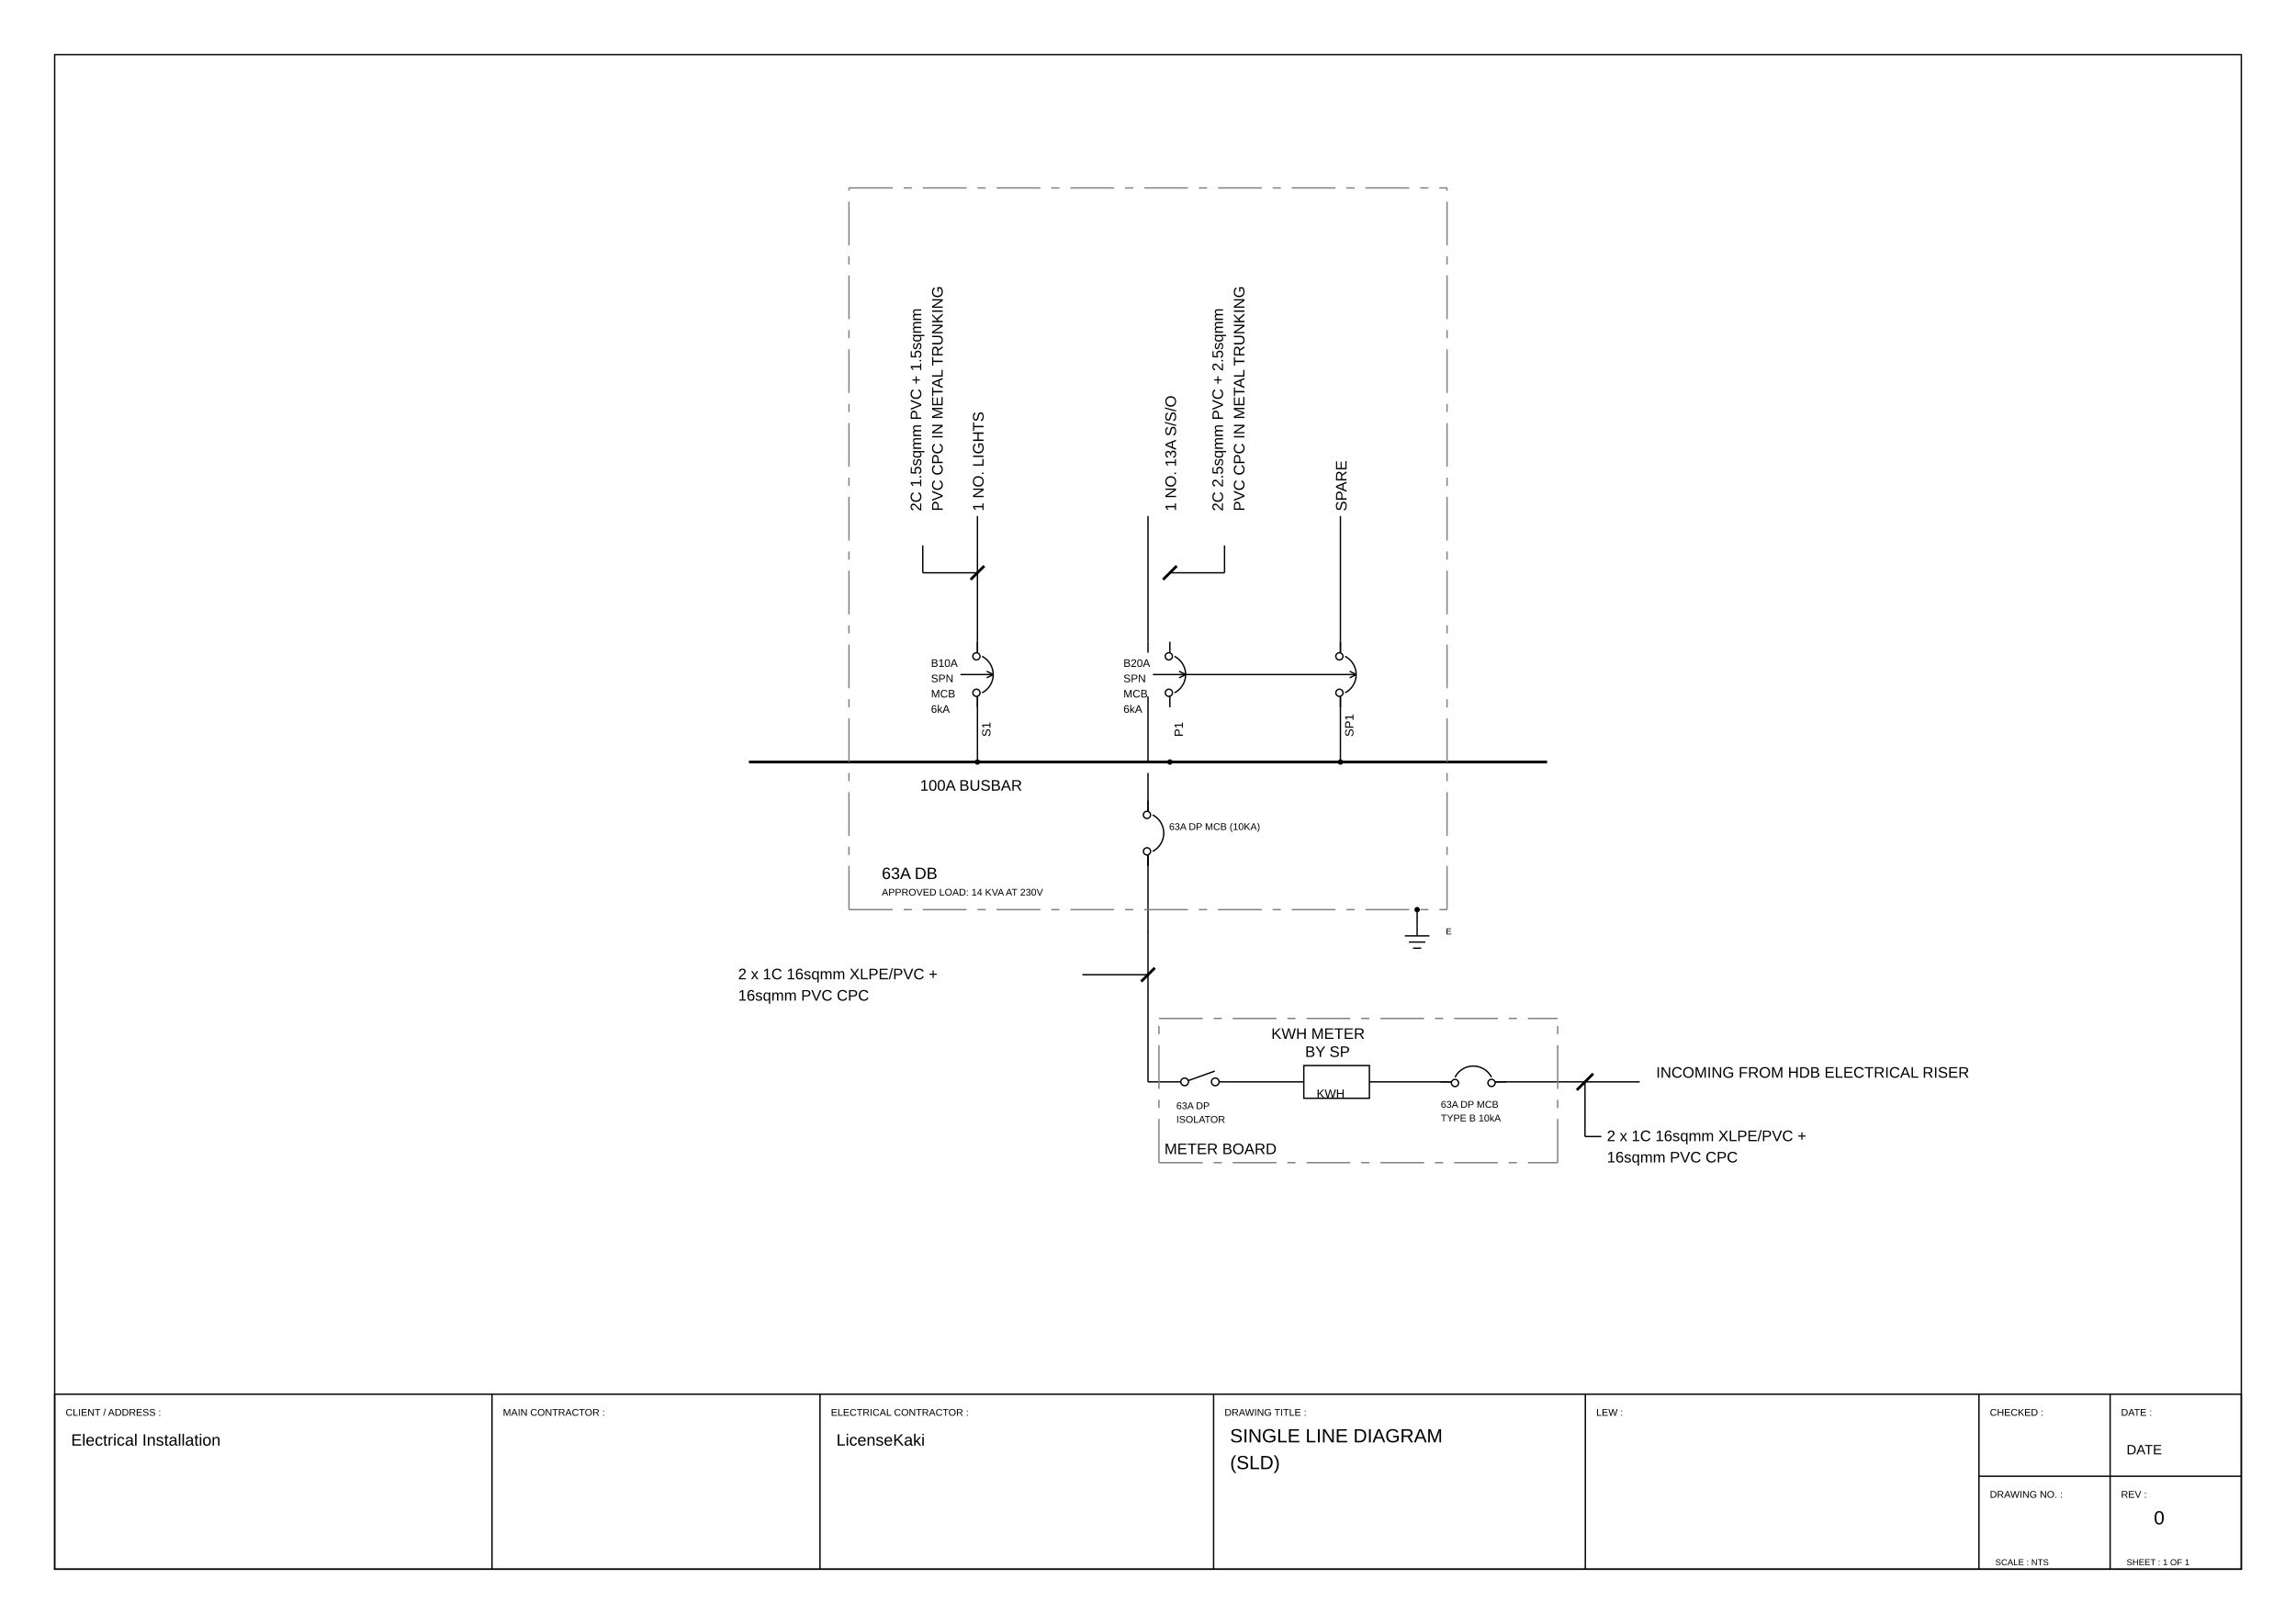
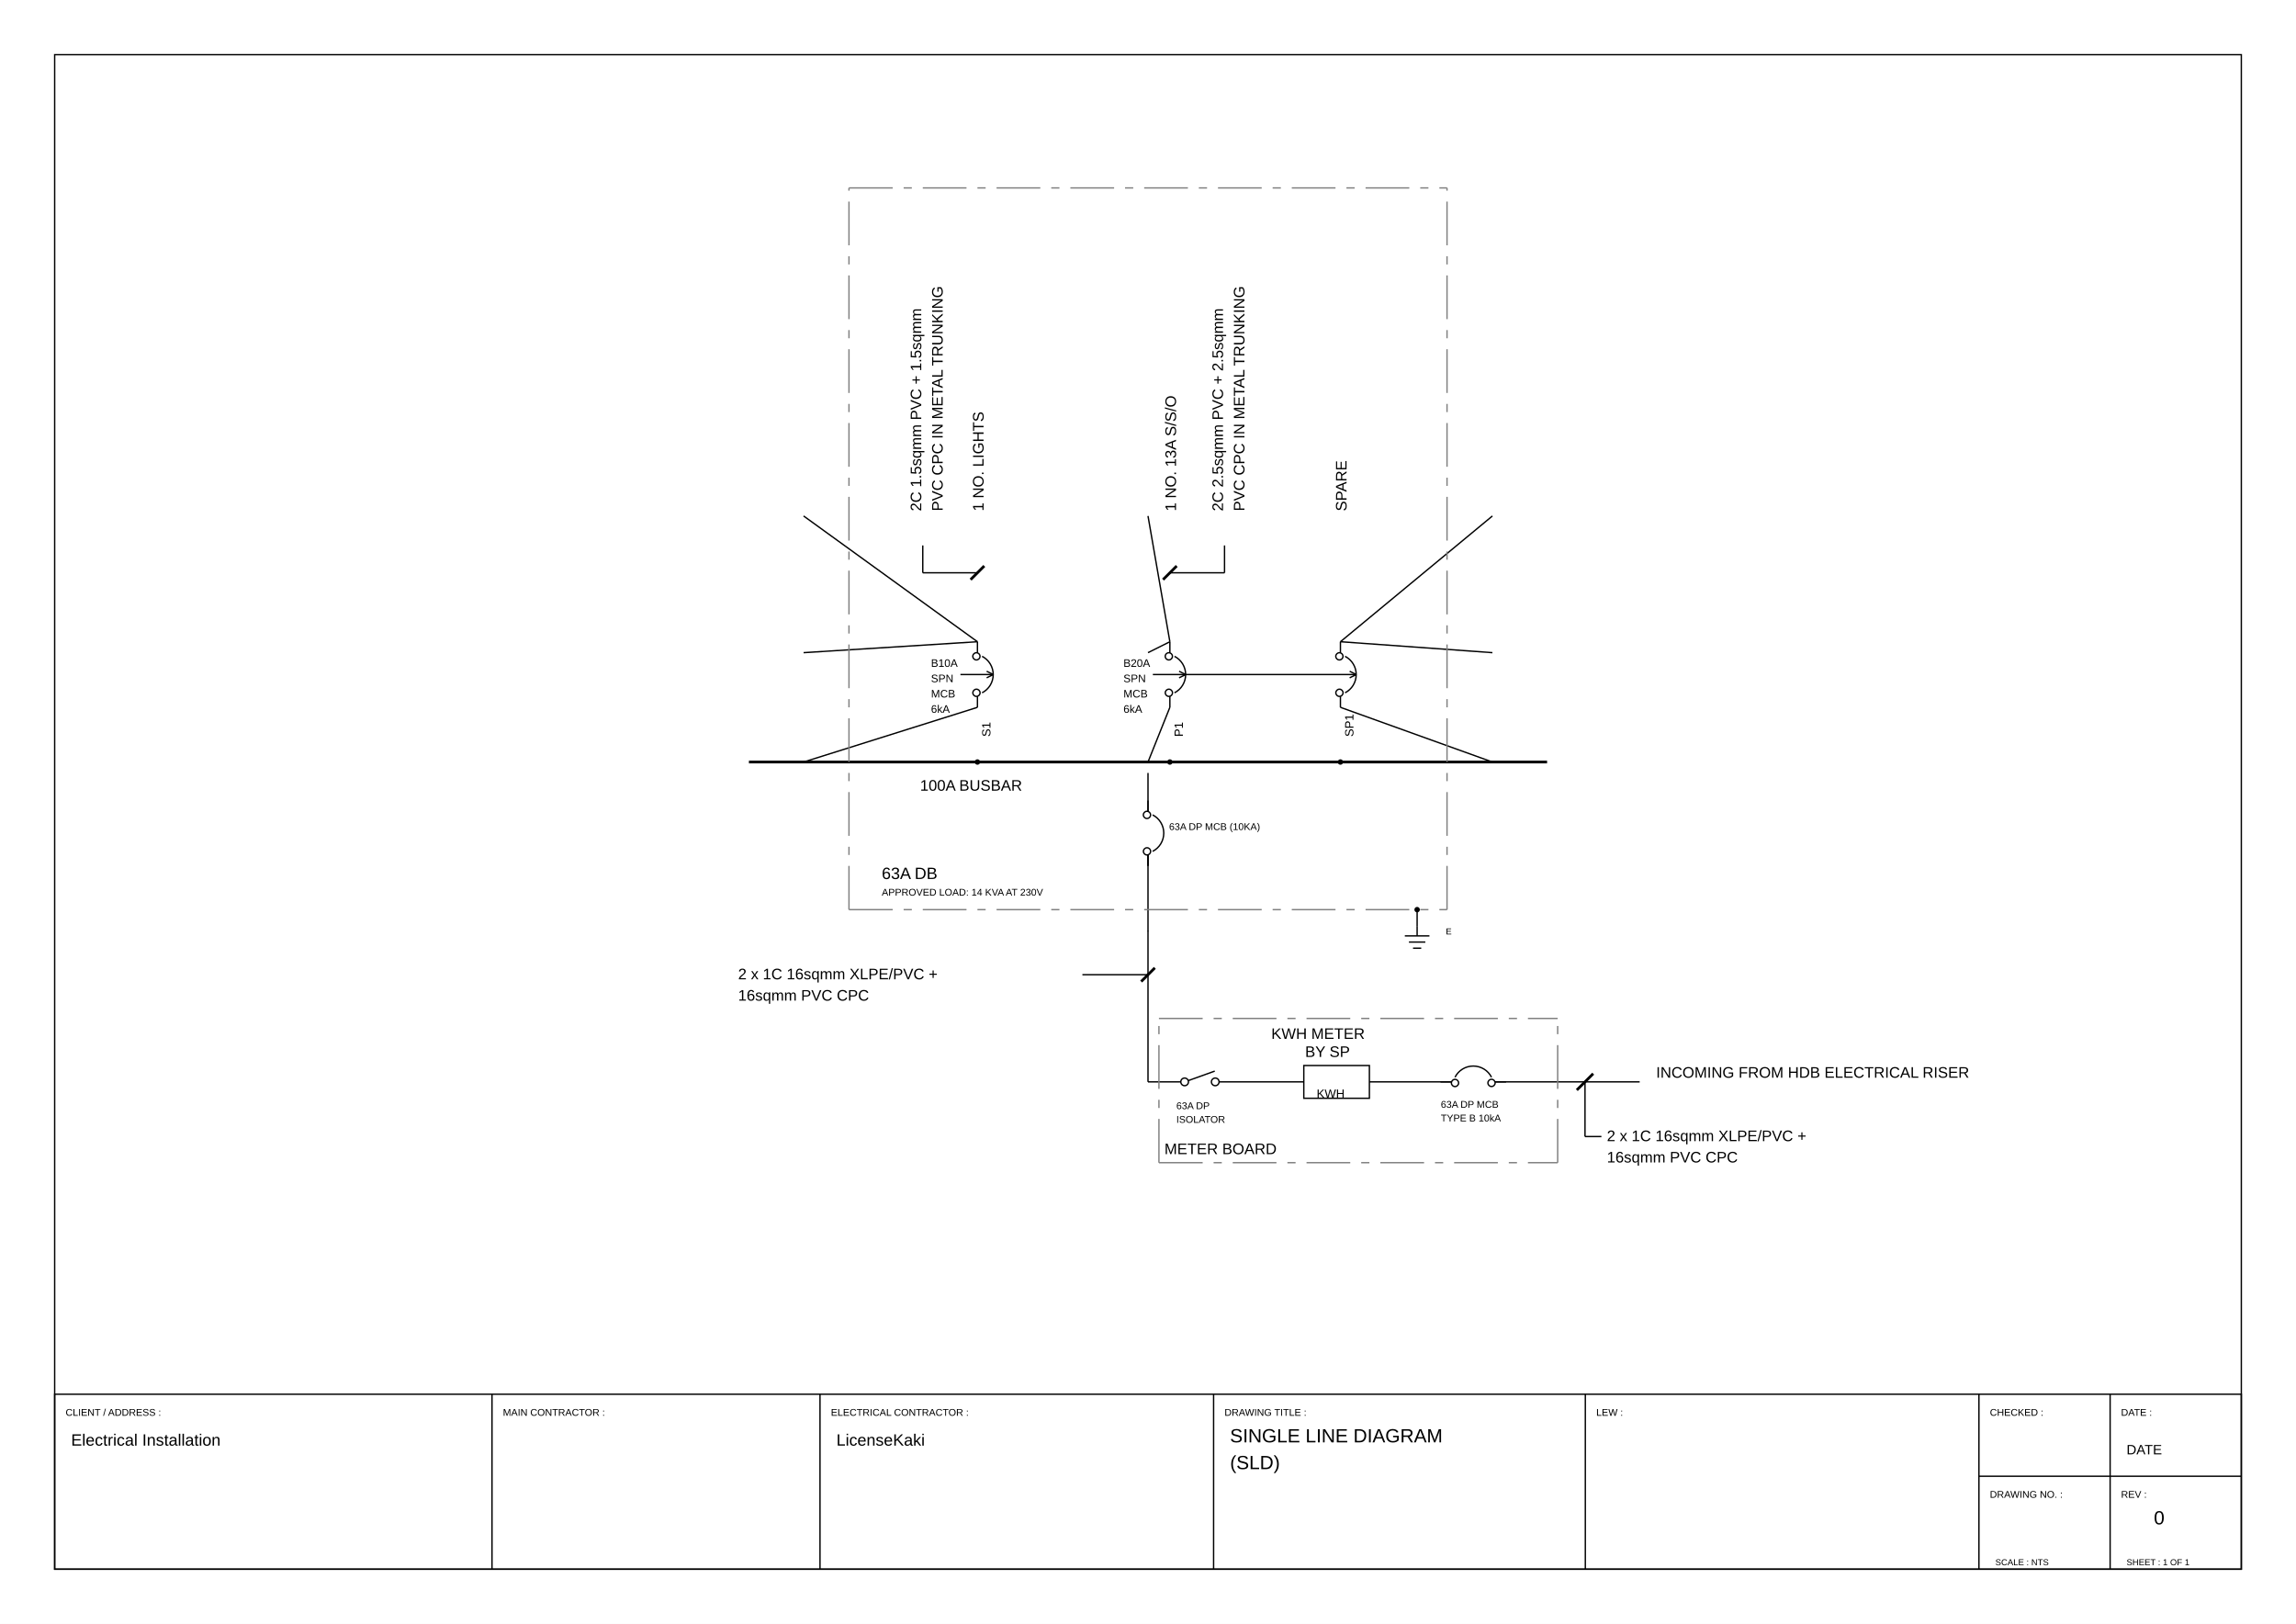
<svg xmlns="http://www.w3.org/2000/svg" viewBox="0 0 420.0 297.0" width="420.0mm" height="297.0mm">
  <rect width="420.0" height="297.0" fill="white" />
  <polygon points="10.00,287.00 410.00,287.00 410.00,10.00 10.00,10.00" stroke="#000000" stroke-width="0.25" fill="none" />
  <polygon points="10.00,287.00 410.00,287.00 410.00,255.00 10.00,255.00" stroke="#000000" stroke-width="0.25" fill="none" />
  <line x1="90.00" y1="255.00" x2="90.00" y2="287.00" stroke="#000000" stroke-width="0.25" fill="none" />
  <line x1="150.00" y1="255.00" x2="150.00" y2="287.00" stroke="#000000" stroke-width="0.25" fill="none" />
  <line x1="222.00" y1="255.00" x2="222.00" y2="287.00" stroke="#000000" stroke-width="0.25" fill="none" />
  <line x1="290.00" y1="255.00" x2="290.00" y2="287.00" stroke="#000000" stroke-width="0.25" fill="none" />
  <line x1="362.00" y1="255.00" x2="362.00" y2="287.00" stroke="#000000" stroke-width="0.25" fill="none" />
  <line x1="362.00" y1="270.00" x2="410.00" y2="270.00" stroke="#000000" stroke-width="0.25" fill="none" />
  <line x1="386.00" y1="255.00" x2="386.00" y2="287.00" stroke="#000000" stroke-width="0.25" fill="none" />
  <text x="12.00" y="258.94" font-family="Arial, Helvetica, sans-serif" font-size="1.8" fill="#000000">CLIENT / ADDRESS :</text>
  <text x="92.00" y="258.94" font-family="Arial, Helvetica, sans-serif" font-size="1.8" fill="#000000">MAIN CONTRACTOR :</text>
  <text x="152.00" y="258.94" font-family="Arial, Helvetica, sans-serif" font-size="1.8" fill="#000000">ELECTRICAL CONTRACTOR :</text>
  <text x="224.00" y="258.94" font-family="Arial, Helvetica, sans-serif" font-size="1.8" fill="#000000">DRAWING TITLE :</text>
  <text x="292.00" y="258.94" font-family="Arial, Helvetica, sans-serif" font-size="1.8" fill="#000000">LEW :</text>
  <text x="364.00" y="258.94" font-family="Arial, Helvetica, sans-serif" font-size="1.8" fill="#000000">CHECKED :</text>
  <text x="388.00" y="258.94" font-family="Arial, Helvetica, sans-serif" font-size="1.8" fill="#000000">DATE :</text>
  <text x="364.00" y="273.94" font-family="Arial, Helvetica, sans-serif" font-size="1.8" fill="#000000">DRAWING NO. :</text>
  <text x="388.00" y="273.94" font-family="Arial, Helvetica, sans-serif" font-size="1.8" fill="#000000">REV :</text>
  <circle cx="222.30" cy="197.87" r="0.70" stroke="#000000" stroke-width="0.25" fill="none" />
  <circle cx="216.70" cy="197.87" r="0.70" stroke="#000000" stroke-width="0.25" fill="none" />
  <polyline points="217.36,197.64 222.21,195.90" stroke="#000000" stroke-width="0.25" fill="none" />
  <text x="215.18" y="202.86" font-family="Arial, Helvetica, sans-serif" font-size="1.8" fill="#000000">
    <tspan x="215.18">63A DP</tspan>
    <tspan x="215.18" dy="2.5">ISOLATOR</tspan>
  </text>
  <polygon points="238.50,194.88 250.50,194.88 250.50,200.87 238.50,200.87" stroke="#000000" stroke-width="0.25" fill="none" />
  <text x="240.84" y="200.79" font-family="Arial, Helvetica, sans-serif" font-size="2.2" fill="#000000">KWH</text>
  <text x="232.55" y="190.01" font-family="Arial, Helvetica, sans-serif" font-size="2.8" fill="#000000">KWH METER</text>
  <text x="238.74" y="193.31" font-family="Arial, Helvetica, sans-serif" font-size="2.8" fill="#000000">BY SP</text>
  <path d="M 272.84,197.02 A 3.75,3.75 0 0,0 266.16,197.02" stroke="#000000" stroke-width="0.25" fill="none" />
  <circle cx="266.16" cy="198.07" r="0.66" stroke="#000000" stroke-width="0.25" fill="none" />
  <circle cx="272.84" cy="198.06" r="0.66" stroke="#000000" stroke-width="0.25" fill="none" />
  <line x1="265.50" y1="197.87" x2="263.50" y2="197.87" stroke="#000000" stroke-width="0.25" fill="none" />
  <line x1="273.50" y1="197.87" x2="275.50" y2="197.87" stroke="#000000" stroke-width="0.25" fill="none" />
  <text x="263.56" y="202.61" font-family="Arial, Helvetica, sans-serif" font-size="1.8" fill="#000000">
    <tspan x="263.56">63A DP MCB</tspan>
    <tspan x="263.56" dy="2.5">TYPE B 10kA</tspan>
  </text>
  <text x="302.94" y="197.11" font-family="Arial, Helvetica, sans-serif" font-size="2.8" fill="#000000">INCOMING FROM HDB ELECTRICAL RISER</text>
  <text x="293.94" y="208.71" font-family="Arial, Helvetica, sans-serif" font-size="2.8" fill="#000000">
    <tspan x="293.94">2 x 1C 16sqmm XLPE/PVC +</tspan>
    <tspan x="293.94" dy="3.9">16sqmm PVC CPC</tspan>
  </text>
  <text x="213.00" y="211.09" font-family="Arial, Helvetica, sans-serif" font-size="2.8" fill="#000000">METER BOARD</text>
  <path d="M 210.85,155.71 A 3.75,3.75 0 0,0 210.85,149.04" stroke="#000000" stroke-width="0.25" fill="none" />
  <circle cx="209.81" cy="149.04" r="0.66" stroke="#000000" stroke-width="0.25" fill="none" />
  <circle cx="209.82" cy="155.71" r="0.66" stroke="#000000" stroke-width="0.25" fill="none" />
  <line x1="210.00" y1="156.37" x2="210.00" y2="158.37" stroke="#000000" stroke-width="0.25" fill="none" />
  <line x1="210.00" y1="148.37" x2="210.00" y2="146.37" stroke="#000000" stroke-width="0.25" fill="none" />
  <text x="213.85" y="151.81" font-family="Arial, Helvetica, sans-serif" font-size="1.8" fill="#000000">63A DP MCB (10KA)</text>
  <line x1="137.00" y1="139.37" x2="283.00" y2="139.37" stroke="#000000" stroke-width="0.50" fill="none" />
  <text x="168.30" y="144.61" font-family="Arial, Helvetica, sans-serif" font-size="2.8" fill="#000000">100A BUSBAR</text>
  <text x="180.30" y="135.63" font-family="Arial, Helvetica, sans-serif" font-size="2.2" fill="#000000" transform="rotate(-90.0,180.30,134.75)">S1</text>
  <path d="M 179.65,126.71 A 3.75,3.75 0 0,0 179.65,120.04" stroke="#000000" stroke-width="0.25" fill="none" />
  <circle cx="178.61" cy="120.04" r="0.66" stroke="#000000" stroke-width="0.25" fill="none" />
  <circle cx="178.62" cy="126.71" r="0.66" stroke="#000000" stroke-width="0.25" fill="none" />
  <line x1="178.80" y1="127.37" x2="178.80" y2="129.37" stroke="#000000" stroke-width="0.25" fill="none" />
  <line x1="178.80" y1="119.37" x2="178.80" y2="117.37" stroke="#000000" stroke-width="0.25" fill="none" />
  <line x1="175.69" y1="123.37" x2="181.69" y2="123.37" stroke="#000000" stroke-width="0.25" fill="none" />
  <line x1="181.69" y1="123.37" x2="180.49" y2="122.77" stroke="#000000" stroke-width="0.25" fill="none" />
  <line x1="181.69" y1="123.37" x2="180.49" y2="123.97" stroke="#000000" stroke-width="0.25" fill="none" />
  <text x="170.30" y="121.97" font-family="Arial, Helvetica, sans-serif" font-size="2.0" fill="#000000">
    <tspan x="170.30">B10A</tspan>
    <tspan x="170.30" dy="2.8">SPN</tspan>
    <tspan x="170.30" dy="2.8">MCB</tspan>
    <tspan x="170.30" dy="2.8">6kA</tspan>
  </text>
  <text x="178.80" y="94.61" font-family="Arial, Helvetica, sans-serif" font-size="2.8" fill="#000000" transform="rotate(-90.0,178.80,93.49)">1 NO. LIGHTS</text>
  <text x="215.50" y="135.63" font-family="Arial, Helvetica, sans-serif" font-size="2.2" fill="#000000" transform="rotate(-90.0,215.50,134.75)">P1</text>
  <path d="M 214.85,126.71 A 3.75,3.75 0 0,0 214.85,120.04" stroke="#000000" stroke-width="0.25" fill="none" />
  <circle cx="213.81" cy="120.04" r="0.66" stroke="#000000" stroke-width="0.25" fill="none" />
  <circle cx="213.82" cy="126.71" r="0.66" stroke="#000000" stroke-width="0.25" fill="none" />
  <line x1="214.00" y1="127.37" x2="214.00" y2="129.37" stroke="#000000" stroke-width="0.25" fill="none" />
  <line x1="214.00" y1="119.37" x2="214.00" y2="117.37" stroke="#000000" stroke-width="0.25" fill="none" />
  <line x1="210.89" y1="123.37" x2="216.89" y2="123.37" stroke="#000000" stroke-width="0.25" fill="none" />
  <line x1="216.89" y1="123.37" x2="215.69" y2="122.77" stroke="#000000" stroke-width="0.25" fill="none" />
  <line x1="216.89" y1="123.37" x2="215.69" y2="123.97" stroke="#000000" stroke-width="0.25" fill="none" />
  <text x="205.50" y="121.97" font-family="Arial, Helvetica, sans-serif" font-size="2.0" fill="#000000">
    <tspan x="205.50">B20A</tspan>
    <tspan x="205.50" dy="2.8">SPN</tspan>
    <tspan x="205.50" dy="2.8">MCB</tspan>
    <tspan x="205.50" dy="2.8">6kA</tspan>
  </text>
  <text x="214.00" y="94.61" font-family="Arial, Helvetica, sans-serif" font-size="2.8" fill="#000000" transform="rotate(-90.0,214.00,93.49)">1 NO. 13A S/S/O</text>
  <text x="246.70" y="135.63" font-family="Arial, Helvetica, sans-serif" font-size="2.2" fill="#000000" transform="rotate(-90.0,246.70,134.75)">SP1</text>
  <path d="M 246.05,126.71 A 3.75,3.75 0 0,0 246.05,120.04" stroke="#000000" stroke-width="0.25" fill="none" />
  <circle cx="245.01" cy="120.04" r="0.66" stroke="#000000" stroke-width="0.25" fill="none" />
  <circle cx="245.02" cy="126.71" r="0.66" stroke="#000000" stroke-width="0.25" fill="none" />
  <line x1="245.20" y1="127.37" x2="245.20" y2="129.37" stroke="#000000" stroke-width="0.25" fill="none" />
  <line x1="245.20" y1="119.37" x2="245.20" y2="117.37" stroke="#000000" stroke-width="0.25" fill="none" />
  <line x1="216.89" y1="123.37" x2="248.09" y2="123.37" stroke="#000000" stroke-width="0.25" fill="none" />
  <line x1="248.09" y1="123.37" x2="246.89" y2="122.77" stroke="#000000" stroke-width="0.25" fill="none" />
  <line x1="248.09" y1="123.37" x2="246.89" y2="123.97" stroke="#000000" stroke-width="0.25" fill="none" />
  <text x="245.20" y="94.61" font-family="Arial, Helvetica, sans-serif" font-size="2.8" fill="#000000" transform="rotate(-90.0,245.20,93.49)">SPARE</text>
  <text x="167.40" y="94.61" font-family="Arial, Helvetica, sans-serif" font-size="2.8" fill="#000000" transform="rotate(-90.0,167.40,93.49)">2C 1.5sqmm PVC + 1.5sqmm</text>
  <text x="171.32" y="94.61" font-family="Arial, Helvetica, sans-serif" font-size="2.8" fill="#000000" transform="rotate(-90.0,171.32,93.49)">PVC CPC IN METAL TRUNKING</text>
  <text x="222.60" y="94.61" font-family="Arial, Helvetica, sans-serif" font-size="2.8" fill="#000000" transform="rotate(-90.0,222.60,93.49)">2C 2.5sqmm PVC + 2.5sqmm</text>
  <text x="226.52" y="94.61" font-family="Arial, Helvetica, sans-serif" font-size="2.8" fill="#000000" transform="rotate(-90.0,226.52,93.49)">PVC CPC IN METAL TRUNKING</text>
  <text x="161.30" y="160.77" font-family="Arial, Helvetica, sans-serif" font-size="3.0" fill="#000000">63A DB</text>
  <text x="161.30" y="163.81" font-family="Arial, Helvetica, sans-serif" font-size="1.8" fill="#000000">APPROVED LOAD: 14 KVA AT 230V</text>
  <line x1="259.23" y1="169.37" x2="259.23" y2="171.17" stroke="#000000" stroke-width="0.25" fill="none" />
  <line x1="256.98" y1="171.17" x2="261.48" y2="171.17" stroke="#000000" stroke-width="0.25" fill="none" />
  <line x1="257.73" y1="172.30" x2="260.73" y2="172.30" stroke="#000000" stroke-width="0.25" fill="none" />
  <line x1="258.48" y1="173.42" x2="259.98" y2="173.42" stroke="#000000" stroke-width="0.25" fill="none" />
  <text x="264.48" y="170.90" font-family="Arial, Helvetica, sans-serif" font-size="1.6" fill="#000000">E</text>
  <text x="135.02" y="179.11" font-family="Arial, Helvetica, sans-serif" font-size="2.8" fill="#000000">
    <tspan x="135.02">2 x 1C 16sqmm XLPE/PVC +</tspan>
    <tspan x="135.02" dy="3.9">16sqmm PVC CPC</tspan>
  </text>
  <line x1="210.00" y1="197.87" x2="216.00" y2="197.87" stroke="#000000" stroke-width="0.25" fill="none" />
  <line x1="223.00" y1="197.87" x2="238.50" y2="197.87" stroke="#000000" stroke-width="0.25" fill="none" />
  <line x1="250.50" y1="197.87" x2="265.50" y2="197.87" stroke="#000000" stroke-width="0.25" fill="none" />
  <line x1="273.50" y1="197.87" x2="299.94" y2="197.87" stroke="#000000" stroke-width="0.25" fill="none" />
+   <line x1="288.44" y1="199.37" x2="291.44" y2="196.37" stroke="#000000" stroke-width="0.50" fill="none" />
  <line x1="289.94" y1="197.87" x2="289.94" y2="207.87" stroke="#000000" stroke-width="0.25" fill="none" />
+   <line x1="289.94" y1="207.87" x2="292.94" y2="207.87" stroke="#000000" stroke-width="0.25" fill="none" />
  <line x1="210.00" y1="197.87" x2="210.00" y2="170.27" stroke="#000000" stroke-width="0.25" fill="none" />
+   <line x1="208.75" y1="179.52" x2="211.25" y2="177.02" stroke="#000000" stroke-width="0.50" fill="none" />
+   <line x1="210.00" y1="178.27" x2="198.00" y2="178.27" stroke="#000000" stroke-width="0.25" fill="none" />
  <line x1="210.00" y1="170.37" x2="210.00" y2="156.37" stroke="#000000" stroke-width="0.25" fill="none" />
  <line x1="210.00" y1="158.37" x2="210.00" y2="156.37" stroke="#000000" stroke-width="0.25" fill="none" />
  <line x1="210.00" y1="148.37" x2="210.00" y2="146.37" stroke="#000000" stroke-width="0.25" fill="none" />
  <line x1="210.00" y1="146.37" x2="210.00" y2="141.37" stroke="#000000" stroke-width="0.25" fill="none" />
-   <line x1="178.80" y1="139.37" x2="178.80" y2="127.37" stroke="#000000" stroke-width="0.25" fill="none" />
-   <line x1="178.80" y1="119.37" x2="178.80" y2="117.37" stroke="#000000" stroke-width="0.25" fill="none" />
-   <line x1="178.80" y1="117.37" x2="178.80" y2="94.37" stroke="#000000" stroke-width="0.25" fill="none" />
-   <line x1="210.00" y1="139.37" x2="210.00" y2="127.37" stroke="#000000" stroke-width="0.25" fill="none" />
-   <line x1="210.00" y1="119.37" x2="210.00" y2="117.37" stroke="#000000" stroke-width="0.25" fill="none" />
-   <line x1="210.00" y1="117.37" x2="210.00" y2="94.37" stroke="#000000" stroke-width="0.25" fill="none" />
-   <line x1="245.20" y1="139.37" x2="245.20" y2="127.37" stroke="#000000" stroke-width="0.25" fill="none" />
-   <line x1="245.20" y1="119.37" x2="245.20" y2="117.37" stroke="#000000" stroke-width="0.25" fill="none" />
-   <line x1="245.20" y1="117.37" x2="245.20" y2="94.37" stroke="#000000" stroke-width="0.25" fill="none" />
+   <line x1="147.00" y1="139.37" x2="178.80" y2="129.37" stroke="#000000" stroke-width="0.25" fill="none" />
+   <line x1="147.00" y1="119.37" x2="178.80" y2="117.37" stroke="#000000" stroke-width="0.25" fill="none" />
+   <line x1="178.80" y1="117.37" x2="147.00" y2="94.37" stroke="#000000" stroke-width="0.25" fill="none" />
+   <line x1="210.00" y1="139.37" x2="214.00" y2="129.37" stroke="#000000" stroke-width="0.25" fill="none" />
+   <line x1="210.00" y1="119.37" x2="214.00" y2="117.37" stroke="#000000" stroke-width="0.25" fill="none" />
+   <line x1="214.00" y1="117.37" x2="210.00" y2="94.37" stroke="#000000" stroke-width="0.25" fill="none" />
+   <line x1="273.00" y1="139.37" x2="245.20" y2="129.37" stroke="#000000" stroke-width="0.25" fill="none" />
+   <line x1="273.00" y1="119.37" x2="245.20" y2="117.37" stroke="#000000" stroke-width="0.25" fill="none" />
+   <line x1="245.20" y1="117.37" x2="273.00" y2="94.37" stroke="#000000" stroke-width="0.25" fill="none" />
+   <line x1="168.80" y1="104.76" x2="178.80" y2="104.76" stroke="#000000" stroke-width="0.25" fill="none" />
+   <line x1="177.55" y1="106.01" x2="180.05" y2="103.51" stroke="#000000" stroke-width="0.50" fill="none" />
  <line x1="168.80" y1="104.76" x2="168.80" y2="99.76" stroke="#000000" stroke-width="0.25" fill="none" />
+   <line x1="214.00" y1="104.76" x2="224.00" y2="104.76" stroke="#000000" stroke-width="0.25" fill="none" />
+   <line x1="212.75" y1="106.01" x2="215.25" y2="103.51" stroke="#000000" stroke-width="0.50" fill="none" />
  <line x1="224.00" y1="104.76" x2="224.00" y2="99.76" stroke="#000000" stroke-width="0.25" fill="none" />
  <line x1="259.23" y1="166.37" x2="259.23" y2="169.37" stroke="#000000" stroke-width="0.25" fill="none" />
-   <line x1="288.44" y1="199.37" x2="291.44" y2="196.37" stroke="#000000" stroke-width="0.50" fill="none" />
-   <line x1="208.75" y1="179.52" x2="211.25" y2="177.02" stroke="#000000" stroke-width="0.50" fill="none" />
-   <line x1="177.55" y1="106.01" x2="180.05" y2="103.51" stroke="#000000" stroke-width="0.50" fill="none" />
-   <line x1="212.75" y1="106.01" x2="215.25" y2="103.51" stroke="#000000" stroke-width="0.50" fill="none" />
-   <line x1="289.94" y1="207.87" x2="292.94" y2="207.87" stroke="#000000" stroke-width="0.25" fill="none" />
-   <line x1="210.00" y1="178.27" x2="198.00" y2="178.27" stroke="#000000" stroke-width="0.25" fill="none" />
-   <line x1="168.80" y1="104.76" x2="178.80" y2="104.76" stroke="#000000" stroke-width="0.25" fill="none" />
-   <line x1="214.00" y1="104.76" x2="224.00" y2="104.76" stroke="#000000" stroke-width="0.25" fill="none" />
  <line x1="212.00" y1="212.65" x2="220.00" y2="212.65" stroke="#808080" stroke-width="0.25" fill="none" />
  <line x1="222.00" y1="212.65" x2="223.50" y2="212.65" stroke="#808080" stroke-width="0.25" fill="none" />
  <line x1="225.50" y1="212.65" x2="233.50" y2="212.65" stroke="#808080" stroke-width="0.25" fill="none" />
  <line x1="235.50" y1="212.65" x2="237.00" y2="212.65" stroke="#808080" stroke-width="0.25" fill="none" />
  <line x1="239.00" y1="212.65" x2="247.00" y2="212.65" stroke="#808080" stroke-width="0.25" fill="none" />
  <line x1="249.00" y1="212.65" x2="250.50" y2="212.65" stroke="#808080" stroke-width="0.25" fill="none" />
  <line x1="252.50" y1="212.65" x2="260.50" y2="212.65" stroke="#808080" stroke-width="0.25" fill="none" />
  <line x1="262.50" y1="212.65" x2="264.00" y2="212.65" stroke="#808080" stroke-width="0.25" fill="none" />
  <line x1="266.00" y1="212.65" x2="274.00" y2="212.65" stroke="#808080" stroke-width="0.25" fill="none" />
  <line x1="276.00" y1="212.65" x2="277.50" y2="212.65" stroke="#808080" stroke-width="0.25" fill="none" />
  <line x1="279.50" y1="212.65" x2="284.94" y2="212.65" stroke="#808080" stroke-width="0.25" fill="none" />
  <line x1="212.00" y1="186.27" x2="220.00" y2="186.27" stroke="#808080" stroke-width="0.25" fill="none" />
  <line x1="222.00" y1="186.27" x2="223.50" y2="186.27" stroke="#808080" stroke-width="0.25" fill="none" />
  <line x1="225.50" y1="186.27" x2="233.50" y2="186.27" stroke="#808080" stroke-width="0.25" fill="none" />
  <line x1="235.50" y1="186.27" x2="237.00" y2="186.27" stroke="#808080" stroke-width="0.25" fill="none" />
  <line x1="239.00" y1="186.27" x2="247.00" y2="186.27" stroke="#808080" stroke-width="0.25" fill="none" />
  <line x1="249.00" y1="186.27" x2="250.50" y2="186.27" stroke="#808080" stroke-width="0.25" fill="none" />
  <line x1="252.50" y1="186.27" x2="260.50" y2="186.27" stroke="#808080" stroke-width="0.25" fill="none" />
  <line x1="262.50" y1="186.27" x2="264.00" y2="186.27" stroke="#808080" stroke-width="0.25" fill="none" />
  <line x1="266.00" y1="186.27" x2="274.00" y2="186.27" stroke="#808080" stroke-width="0.25" fill="none" />
  <line x1="276.00" y1="186.27" x2="277.50" y2="186.27" stroke="#808080" stroke-width="0.25" fill="none" />
  <line x1="279.50" y1="186.27" x2="284.94" y2="186.27" stroke="#808080" stroke-width="0.25" fill="none" />
  <line x1="212.00" y1="212.65" x2="212.00" y2="204.65" stroke="#808080" stroke-width="0.25" fill="none" />
  <line x1="212.00" y1="202.65" x2="212.00" y2="201.15" stroke="#808080" stroke-width="0.25" fill="none" />
  <line x1="212.00" y1="199.15" x2="212.00" y2="191.15" stroke="#808080" stroke-width="0.25" fill="none" />
  <line x1="212.00" y1="189.15" x2="212.00" y2="187.65" stroke="#808080" stroke-width="0.25" fill="none" />
  <line x1="284.94" y1="212.65" x2="284.94" y2="204.65" stroke="#808080" stroke-width="0.25" fill="none" />
  <line x1="284.94" y1="202.65" x2="284.94" y2="201.15" stroke="#808080" stroke-width="0.25" fill="none" />
  <line x1="284.94" y1="199.15" x2="284.94" y2="191.15" stroke="#808080" stroke-width="0.25" fill="none" />
  <line x1="284.94" y1="189.15" x2="284.94" y2="187.65" stroke="#808080" stroke-width="0.25" fill="none" />
  <line x1="155.30" y1="166.37" x2="163.30" y2="166.37" stroke="#808080" stroke-width="0.25" fill="none" />
  <line x1="165.30" y1="166.37" x2="166.80" y2="166.37" stroke="#808080" stroke-width="0.25" fill="none" />
  <line x1="168.80" y1="166.37" x2="176.80" y2="166.37" stroke="#808080" stroke-width="0.25" fill="none" />
  <line x1="178.80" y1="166.37" x2="180.30" y2="166.37" stroke="#808080" stroke-width="0.25" fill="none" />
  <line x1="182.30" y1="166.37" x2="190.30" y2="166.37" stroke="#808080" stroke-width="0.25" fill="none" />
  <line x1="192.30" y1="166.37" x2="193.80" y2="166.37" stroke="#808080" stroke-width="0.25" fill="none" />
  <line x1="195.80" y1="166.37" x2="203.80" y2="166.37" stroke="#808080" stroke-width="0.25" fill="none" />
  <line x1="205.80" y1="166.37" x2="207.30" y2="166.37" stroke="#808080" stroke-width="0.25" fill="none" />
  <line x1="209.30" y1="166.37" x2="217.30" y2="166.37" stroke="#808080" stroke-width="0.25" fill="none" />
  <line x1="219.30" y1="166.37" x2="220.80" y2="166.37" stroke="#808080" stroke-width="0.25" fill="none" />
  <line x1="222.80" y1="166.37" x2="230.80" y2="166.37" stroke="#808080" stroke-width="0.25" fill="none" />
  <line x1="232.80" y1="166.37" x2="234.30" y2="166.37" stroke="#808080" stroke-width="0.25" fill="none" />
  <line x1="236.30" y1="166.37" x2="244.30" y2="166.37" stroke="#808080" stroke-width="0.25" fill="none" />
  <line x1="246.30" y1="166.37" x2="247.80" y2="166.37" stroke="#808080" stroke-width="0.25" fill="none" />
  <line x1="249.80" y1="166.37" x2="257.80" y2="166.37" stroke="#808080" stroke-width="0.25" fill="none" />
  <line x1="259.80" y1="166.37" x2="261.30" y2="166.37" stroke="#808080" stroke-width="0.25" fill="none" />
  <line x1="263.30" y1="166.37" x2="264.70" y2="166.37" stroke="#808080" stroke-width="0.25" fill="none" />
  <line x1="155.30" y1="34.37" x2="163.30" y2="34.37" stroke="#808080" stroke-width="0.25" fill="none" />
  <line x1="165.30" y1="34.37" x2="166.80" y2="34.37" stroke="#808080" stroke-width="0.25" fill="none" />
  <line x1="168.80" y1="34.37" x2="176.80" y2="34.37" stroke="#808080" stroke-width="0.25" fill="none" />
  <line x1="178.80" y1="34.37" x2="180.30" y2="34.37" stroke="#808080" stroke-width="0.25" fill="none" />
  <line x1="182.30" y1="34.37" x2="190.30" y2="34.37" stroke="#808080" stroke-width="0.25" fill="none" />
  <line x1="192.30" y1="34.37" x2="193.80" y2="34.37" stroke="#808080" stroke-width="0.25" fill="none" />
  <line x1="195.80" y1="34.37" x2="203.80" y2="34.37" stroke="#808080" stroke-width="0.25" fill="none" />
  <line x1="205.80" y1="34.37" x2="207.30" y2="34.37" stroke="#808080" stroke-width="0.25" fill="none" />
  <line x1="209.30" y1="34.37" x2="217.30" y2="34.37" stroke="#808080" stroke-width="0.25" fill="none" />
  <line x1="219.30" y1="34.37" x2="220.80" y2="34.37" stroke="#808080" stroke-width="0.25" fill="none" />
  <line x1="222.80" y1="34.37" x2="230.80" y2="34.37" stroke="#808080" stroke-width="0.25" fill="none" />
  <line x1="232.80" y1="34.37" x2="234.30" y2="34.37" stroke="#808080" stroke-width="0.25" fill="none" />
  <line x1="236.30" y1="34.37" x2="244.30" y2="34.37" stroke="#808080" stroke-width="0.25" fill="none" />
  <line x1="246.30" y1="34.37" x2="247.80" y2="34.37" stroke="#808080" stroke-width="0.25" fill="none" />
  <line x1="249.80" y1="34.37" x2="257.80" y2="34.37" stroke="#808080" stroke-width="0.25" fill="none" />
  <line x1="259.80" y1="34.37" x2="261.30" y2="34.37" stroke="#808080" stroke-width="0.25" fill="none" />
  <line x1="263.30" y1="34.37" x2="264.70" y2="34.37" stroke="#808080" stroke-width="0.25" fill="none" />
  <line x1="155.30" y1="166.37" x2="155.30" y2="158.37" stroke="#808080" stroke-width="0.25" fill="none" />
  <line x1="155.30" y1="156.37" x2="155.30" y2="154.87" stroke="#808080" stroke-width="0.25" fill="none" />
  <line x1="155.30" y1="152.87" x2="155.30" y2="144.87" stroke="#808080" stroke-width="0.25" fill="none" />
  <line x1="155.30" y1="142.87" x2="155.30" y2="141.37" stroke="#808080" stroke-width="0.25" fill="none" />
  <line x1="155.30" y1="139.37" x2="155.30" y2="131.37" stroke="#808080" stroke-width="0.25" fill="none" />
  <line x1="155.30" y1="129.37" x2="155.30" y2="127.87" stroke="#808080" stroke-width="0.25" fill="none" />
  <line x1="155.30" y1="125.87" x2="155.30" y2="117.87" stroke="#808080" stroke-width="0.25" fill="none" />
  <line x1="155.30" y1="115.87" x2="155.30" y2="114.37" stroke="#808080" stroke-width="0.25" fill="none" />
  <line x1="155.30" y1="112.37" x2="155.30" y2="104.37" stroke="#808080" stroke-width="0.25" fill="none" />
  <line x1="155.30" y1="102.37" x2="155.30" y2="100.87" stroke="#808080" stroke-width="0.25" fill="none" />
  <line x1="155.30" y1="98.87" x2="155.30" y2="90.87" stroke="#808080" stroke-width="0.25" fill="none" />
  <line x1="155.30" y1="88.87" x2="155.30" y2="87.37" stroke="#808080" stroke-width="0.25" fill="none" />
  <line x1="155.30" y1="85.37" x2="155.30" y2="77.37" stroke="#808080" stroke-width="0.25" fill="none" />
  <line x1="155.30" y1="75.37" x2="155.30" y2="73.87" stroke="#808080" stroke-width="0.25" fill="none" />
  <line x1="155.30" y1="71.87" x2="155.30" y2="63.87" stroke="#808080" stroke-width="0.25" fill="none" />
  <line x1="155.30" y1="61.87" x2="155.30" y2="60.37" stroke="#808080" stroke-width="0.25" fill="none" />
  <line x1="155.30" y1="58.37" x2="155.30" y2="50.37" stroke="#808080" stroke-width="0.25" fill="none" />
  <line x1="155.30" y1="48.37" x2="155.30" y2="46.87" stroke="#808080" stroke-width="0.25" fill="none" />
  <line x1="155.30" y1="44.87" x2="155.30" y2="36.87" stroke="#808080" stroke-width="0.25" fill="none" />
  <line x1="155.30" y1="34.87" x2="155.30" y2="34.37" stroke="#808080" stroke-width="0.25" fill="none" />
  <line x1="264.70" y1="166.37" x2="264.70" y2="158.37" stroke="#808080" stroke-width="0.25" fill="none" />
  <line x1="264.70" y1="156.37" x2="264.70" y2="154.87" stroke="#808080" stroke-width="0.25" fill="none" />
  <line x1="264.70" y1="152.87" x2="264.70" y2="144.87" stroke="#808080" stroke-width="0.25" fill="none" />
  <line x1="264.70" y1="142.87" x2="264.70" y2="141.37" stroke="#808080" stroke-width="0.25" fill="none" />
  <line x1="264.70" y1="139.37" x2="264.70" y2="131.37" stroke="#808080" stroke-width="0.25" fill="none" />
  <line x1="264.70" y1="129.37" x2="264.70" y2="127.87" stroke="#808080" stroke-width="0.25" fill="none" />
  <line x1="264.70" y1="125.87" x2="264.70" y2="117.87" stroke="#808080" stroke-width="0.25" fill="none" />
  <line x1="264.70" y1="115.87" x2="264.70" y2="114.37" stroke="#808080" stroke-width="0.25" fill="none" />
  <line x1="264.70" y1="112.37" x2="264.70" y2="104.37" stroke="#808080" stroke-width="0.25" fill="none" />
  <line x1="264.70" y1="102.37" x2="264.70" y2="100.87" stroke="#808080" stroke-width="0.25" fill="none" />
  <line x1="264.70" y1="98.87" x2="264.70" y2="90.87" stroke="#808080" stroke-width="0.25" fill="none" />
  <line x1="264.70" y1="88.87" x2="264.70" y2="87.37" stroke="#808080" stroke-width="0.25" fill="none" />
  <line x1="264.70" y1="85.37" x2="264.70" y2="77.37" stroke="#808080" stroke-width="0.25" fill="none" />
  <line x1="264.70" y1="75.37" x2="264.70" y2="73.87" stroke="#808080" stroke-width="0.25" fill="none" />
  <line x1="264.70" y1="71.87" x2="264.70" y2="63.87" stroke="#808080" stroke-width="0.25" fill="none" />
  <line x1="264.70" y1="61.87" x2="264.70" y2="60.37" stroke="#808080" stroke-width="0.25" fill="none" />
  <line x1="264.70" y1="58.37" x2="264.70" y2="50.37" stroke="#808080" stroke-width="0.25" fill="none" />
  <line x1="264.70" y1="48.37" x2="264.70" y2="46.87" stroke="#808080" stroke-width="0.25" fill="none" />
  <line x1="264.70" y1="44.87" x2="264.70" y2="36.87" stroke="#808080" stroke-width="0.25" fill="none" />
  <line x1="264.70" y1="34.87" x2="264.70" y2="34.37" stroke="#808080" stroke-width="0.25" fill="none" />
  <circle cx="178.80" cy="139.37" r="0.50" fill="rgb(0,0,0)" stroke="none" />
  <circle cx="214.00" cy="139.37" r="0.50" fill="rgb(0,0,0)" stroke="none" />
  <circle cx="245.20" cy="139.37" r="0.50" fill="rgb(0,0,0)" stroke="none" />
  <circle cx="259.23" cy="166.37" r="0.50" fill="rgb(0,0,0)" stroke="none" />
  <text x="13.00" y="264.40" font-family="Arial, Helvetica, sans-serif" font-size="3.0" fill="#000000">Electrical Installation</text>
  <text x="153.00" y="264.40" font-family="Arial, Helvetica, sans-serif" font-size="3.0" fill="#000000">LicenseKaki</text>
  <text x="225.00" y="263.80" font-family="Arial, Helvetica, sans-serif" font-size="3.5" fill="#000000">
    <tspan x="225.00">SINGLE LINE DIAGRAM</tspan>
    <tspan x="225.00" dy="4.9">(SLD)</tspan>
  </text>
  <text x="389.00" y="266.00" font-family="Arial, Helvetica, sans-serif" font-size="2.5" fill="#000000">DATE</text>
  <text x="365.00" y="278.00" font-family="Arial, Helvetica, sans-serif" font-size="2.5" fill="#000000" />
  <text x="394.00" y="278.80" font-family="Arial, Helvetica, sans-serif" font-size="3.5" fill="#000000">0</text>
  <text x="365.00" y="286.28" font-family="Arial, Helvetica, sans-serif" font-size="1.6" fill="#000000">SCALE : NTS</text>
  <text x="389.00" y="286.28" font-family="Arial, Helvetica, sans-serif" font-size="1.6" fill="#000000">SHEET : 1 OF 1</text>
</svg>
